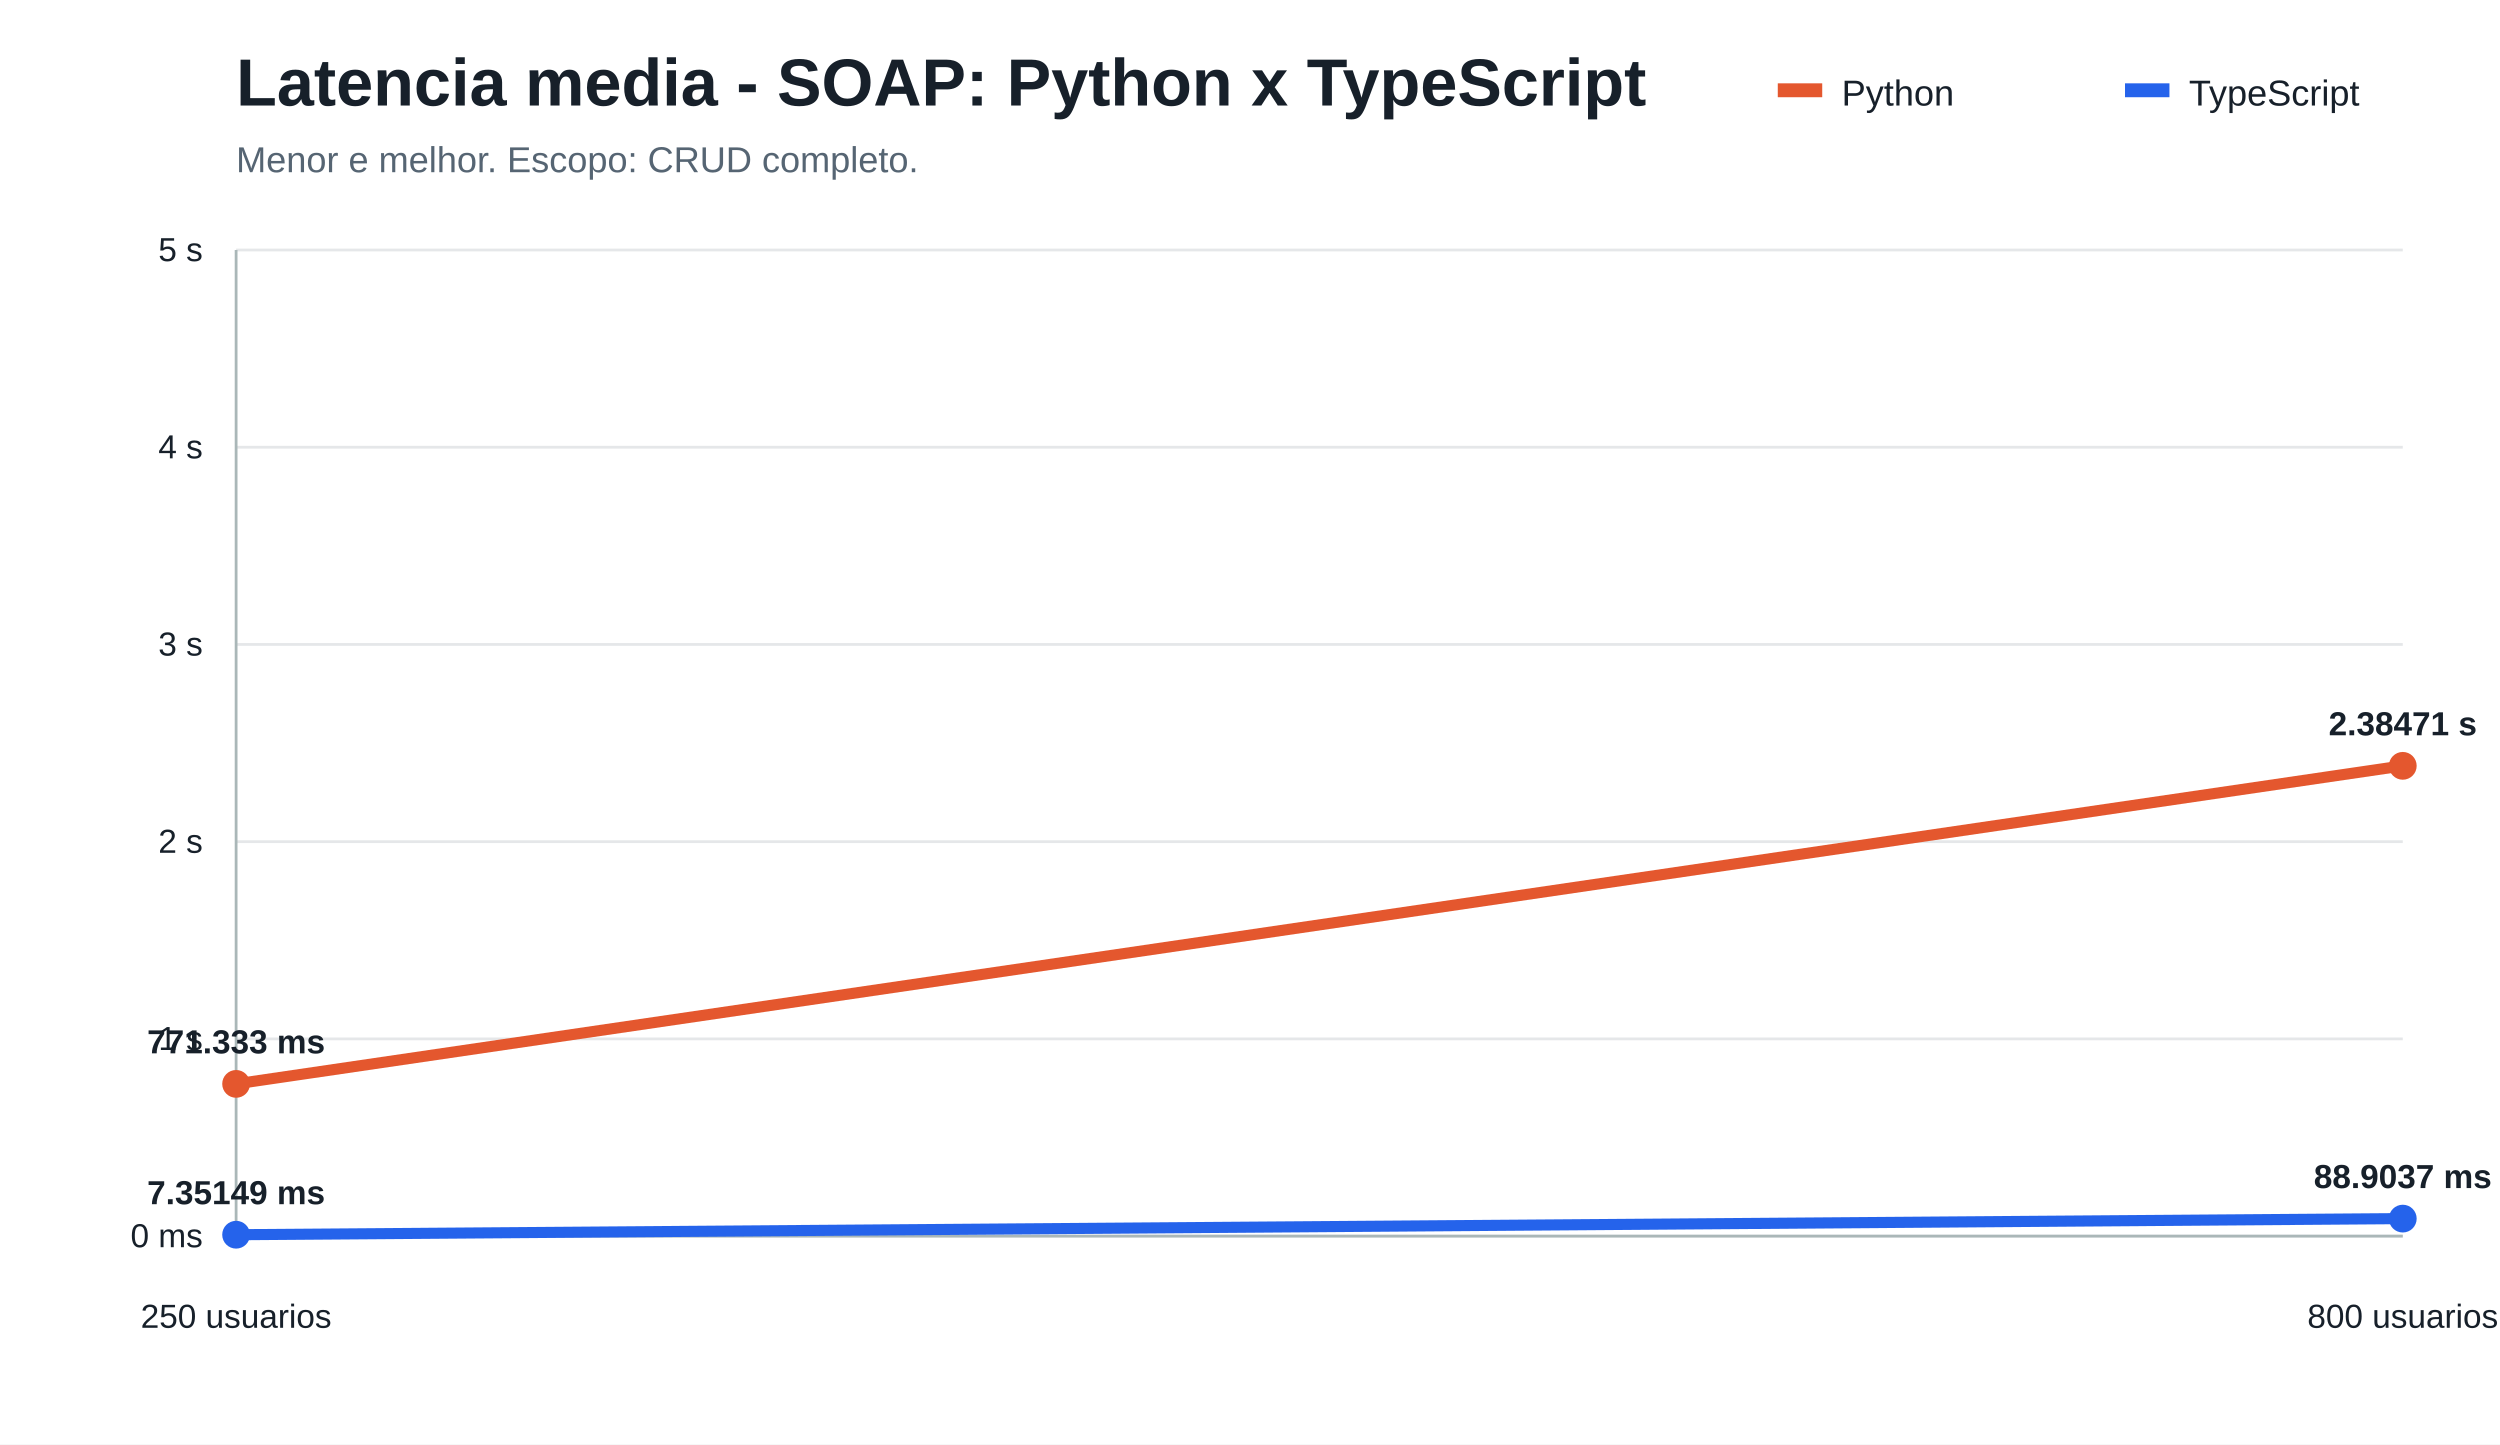
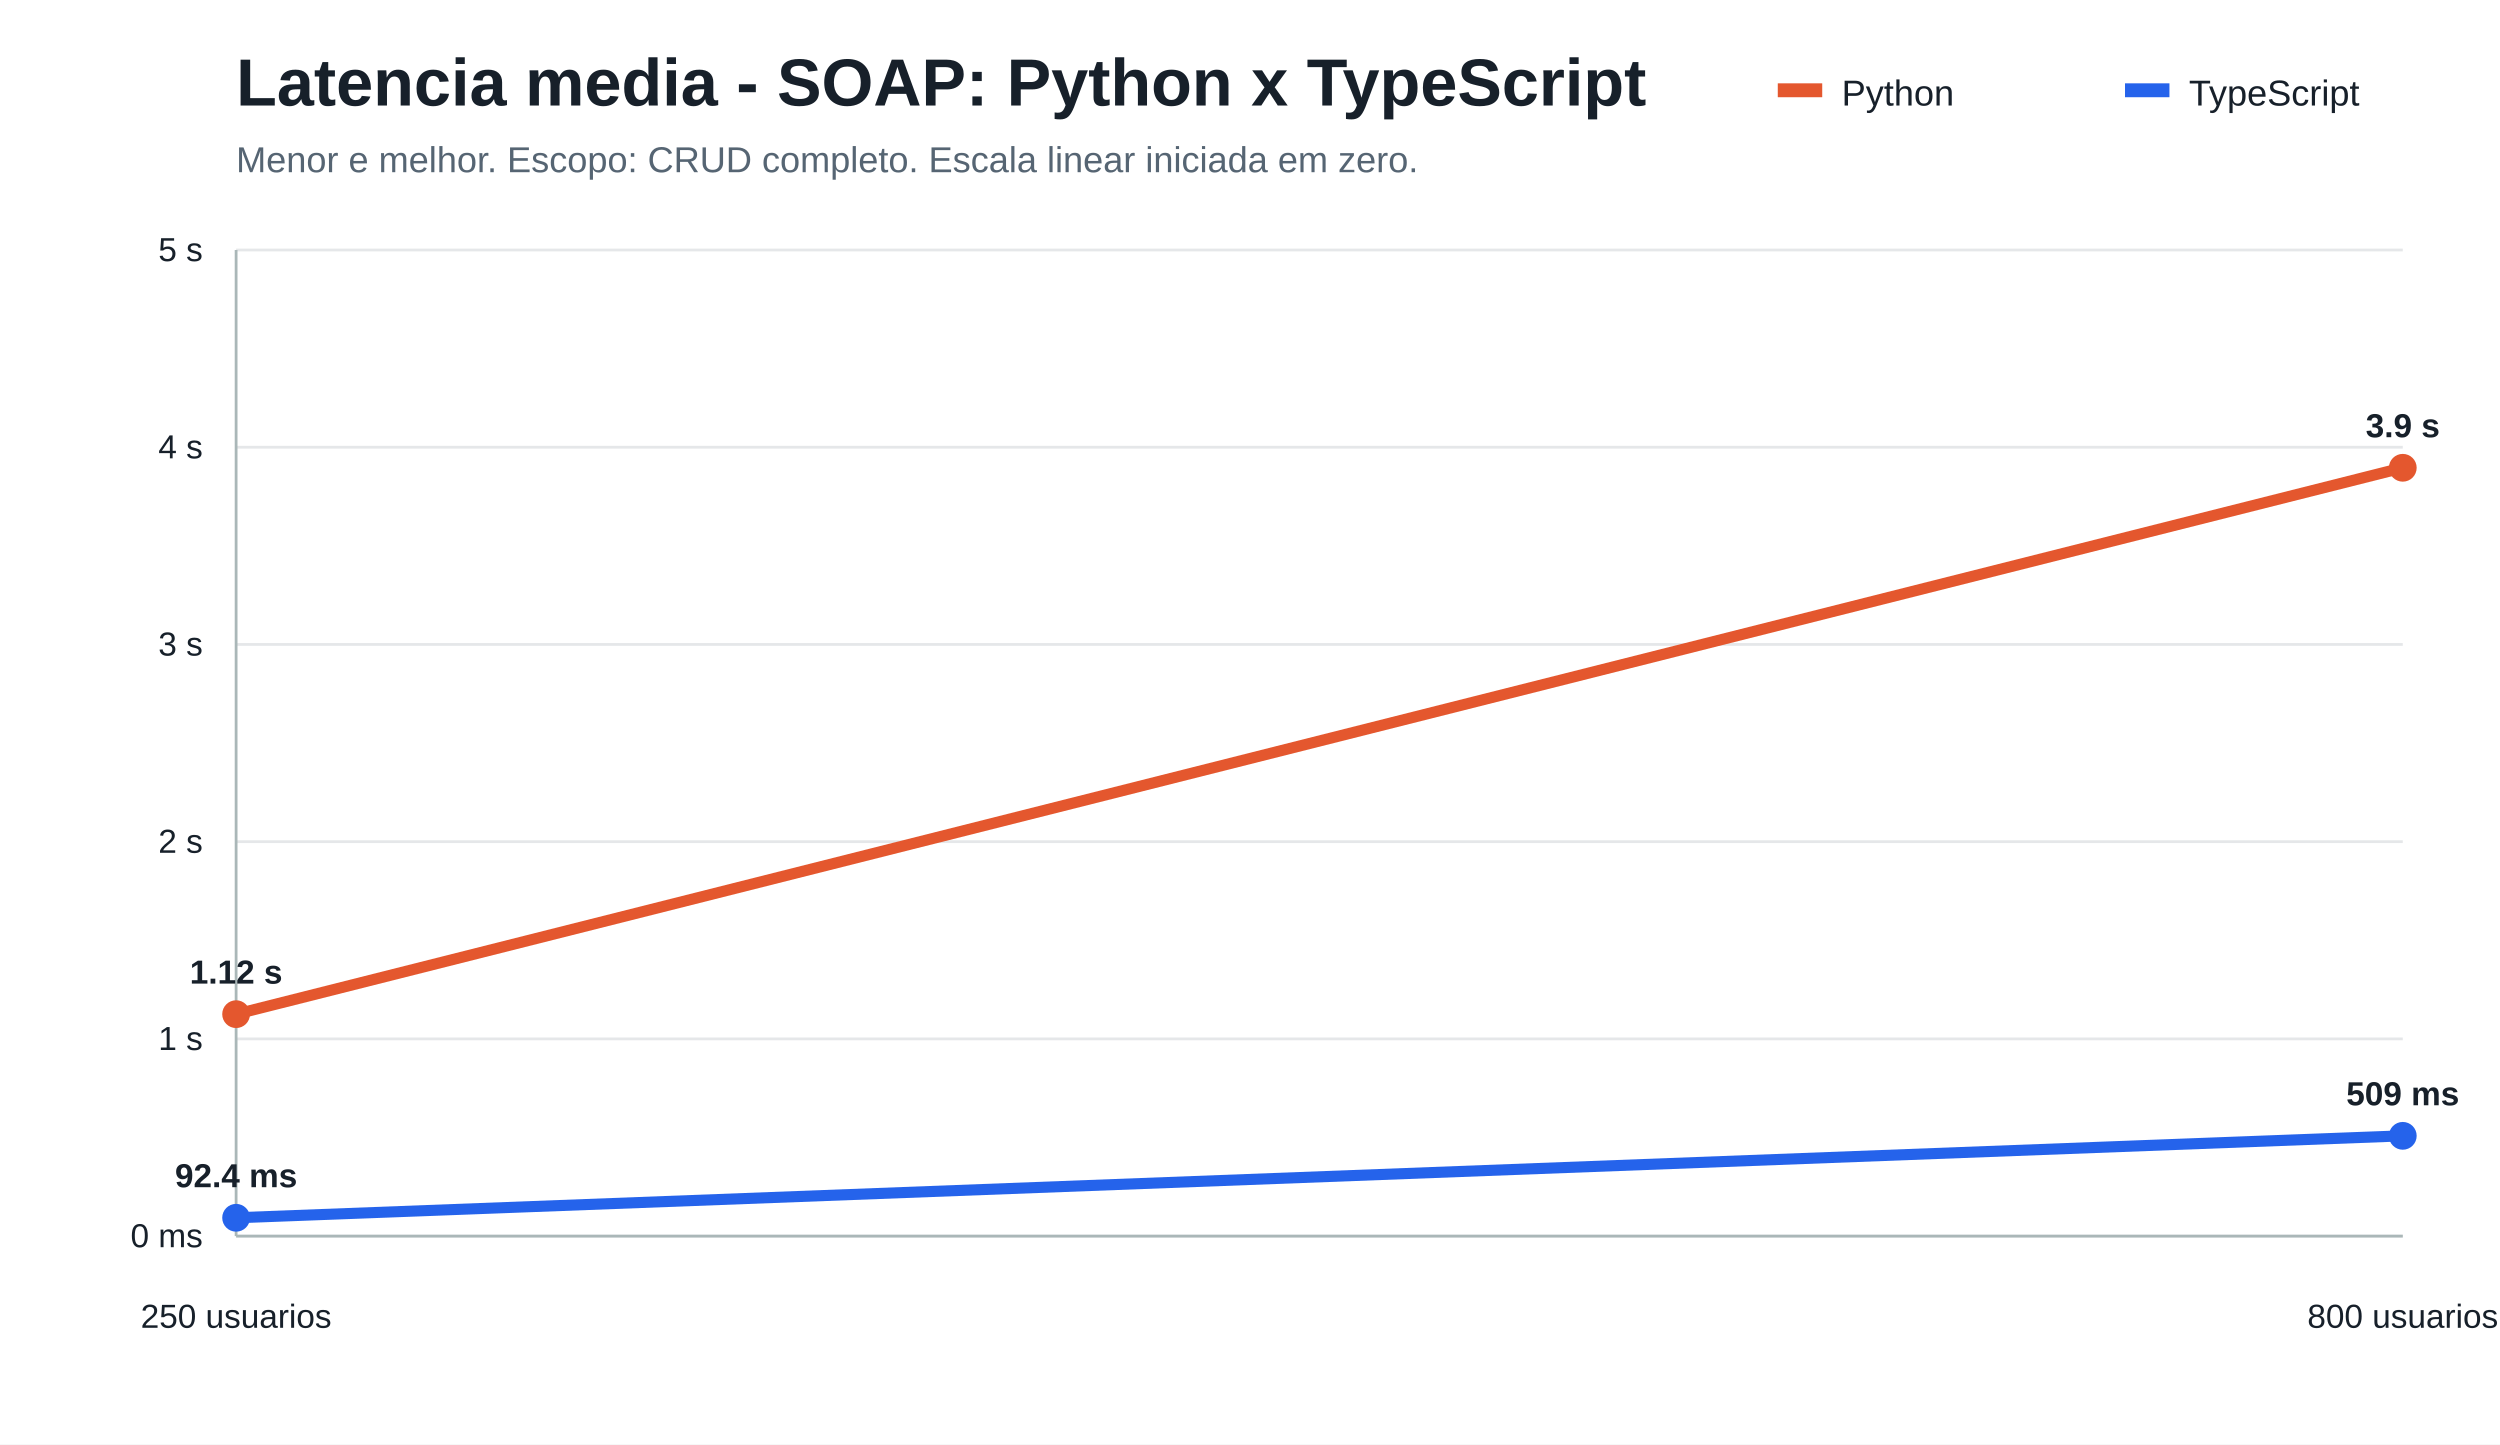
<svg xmlns="http://www.w3.org/2000/svg" width="900" height="520" viewBox="0 0 900 520">
  <style>text{font-family:Arial,sans-serif;fill:#17202a}.title{font-size:24px;font-weight:700}.subtitle{font-size:13px;fill:#566573}.axis{stroke:#aab7b8;stroke-width:1}.grid{stroke:#e5e7e9;stroke-width:1}.label{font-size:12px}.value{font-size:12px;font-weight:700}.legend{font-size:13px}</style>
  <rect width="100%" height="100%" fill="#ffffff" />
  <text x="85" y="38" class="title">Latencia media - SOAP: Python x TypeScript</text>
-   <text x="85" y="62" class="subtitle">Menor e melhor. Escopo: CRUD completo.</text>
+   <text x="85" y="62" class="subtitle">Menor e melhor. Escopo: CRUD completo. Escala linear iniciada em zero.</text>
  <line x1="85" y1="445.0" x2="865" y2="445.0" class="grid" />
  <text x="73" y="449.0" text-anchor="end" class="label">0 ms</text>
  <line x1="85" y1="374.0" x2="865" y2="374.0" class="grid" />
  <text x="73" y="378.0" text-anchor="end" class="label">1 s</text>
  <line x1="85" y1="303.0" x2="865" y2="303.0" class="grid" />
  <text x="73" y="307.0" text-anchor="end" class="label">2 s</text>
  <line x1="85" y1="232.0" x2="865" y2="232.0" class="grid" />
  <text x="73" y="236.0" text-anchor="end" class="label">3 s</text>
  <line x1="85" y1="161.0" x2="865" y2="161.0" class="grid" />
  <text x="73" y="165.0" text-anchor="end" class="label">4 s</text>
  <line x1="85" y1="90.0" x2="865" y2="90.0" class="grid" />
  <text x="73" y="94.0" text-anchor="end" class="label">5 s</text>
  <line x1="85" y1="90" x2="85" y2="445" class="axis" />
  <line x1="85" y1="445" x2="865" y2="445" class="axis" />
  <text x="85.0" y="478" text-anchor="middle" class="label">250 usuarios</text>
  <text x="865.0" y="478" text-anchor="middle" class="label">800 usuarios</text>
-   <polyline points="85.0,390.2 865.0,275.7" fill="none" stroke="#e4572e" stroke-width="4" stroke-linecap="round" stroke-linejoin="round" />
-   <circle cx="85.0" cy="390.2" r="5" fill="#e4572e" />
-   <text x="85.0" y="379.2" text-anchor="middle" class="value">771.333 ms</text>
-   <circle cx="865.0" cy="275.7" r="5" fill="#e4572e" />
-   <text x="865.0" y="264.7" text-anchor="middle" class="value">2.38471 s</text>
-   <polyline points="85.0,444.5 865.0,438.7" fill="none" stroke="#2563eb" stroke-width="4" stroke-linecap="round" stroke-linejoin="round" />
-   <circle cx="85.0" cy="444.5" r="5" fill="#2563eb" />
-   <text x="85.0" y="433.5" text-anchor="middle" class="value">7.35149 ms</text>
-   <circle cx="865.0" cy="438.7" r="5" fill="#2563eb" />
-   <text x="865.0" y="427.7" text-anchor="middle" class="value">88.9037 ms</text>
+   <polyline points="85.0,365.1 865.0,168.4" fill="none" stroke="#e4572e" stroke-width="4" stroke-linecap="round" stroke-linejoin="round" />
+   <circle cx="85.0" cy="365.1" r="5" fill="#e4572e" />
+   <text x="85.0" y="354.1" text-anchor="middle" class="value">1.12 s</text>
+   <circle cx="865.0" cy="168.4" r="5" fill="#e4572e" />
+   <text x="865.0" y="157.4" text-anchor="middle" class="value">3.9 s</text>
+   <polyline points="85.0,438.4 865.0,408.9" fill="none" stroke="#2563eb" stroke-width="4" stroke-linecap="round" stroke-linejoin="round" />
+   <circle cx="85.0" cy="438.4" r="5" fill="#2563eb" />
+   <text x="85.0" y="427.4" text-anchor="middle" class="value">92.4 ms</text>
+   <circle cx="865.0" cy="408.9" r="5" fill="#2563eb" />
+   <text x="865.0" y="397.9" text-anchor="middle" class="value">509 ms</text>
  <rect x="640" y="30" width="16" height="5" fill="#e4572e" />
  <text x="663" y="38" class="legend">Python</text>
  <rect x="765" y="30" width="16" height="5" fill="#2563eb" />
  <text x="788" y="38" class="legend">TypeScript</text>
</svg>
